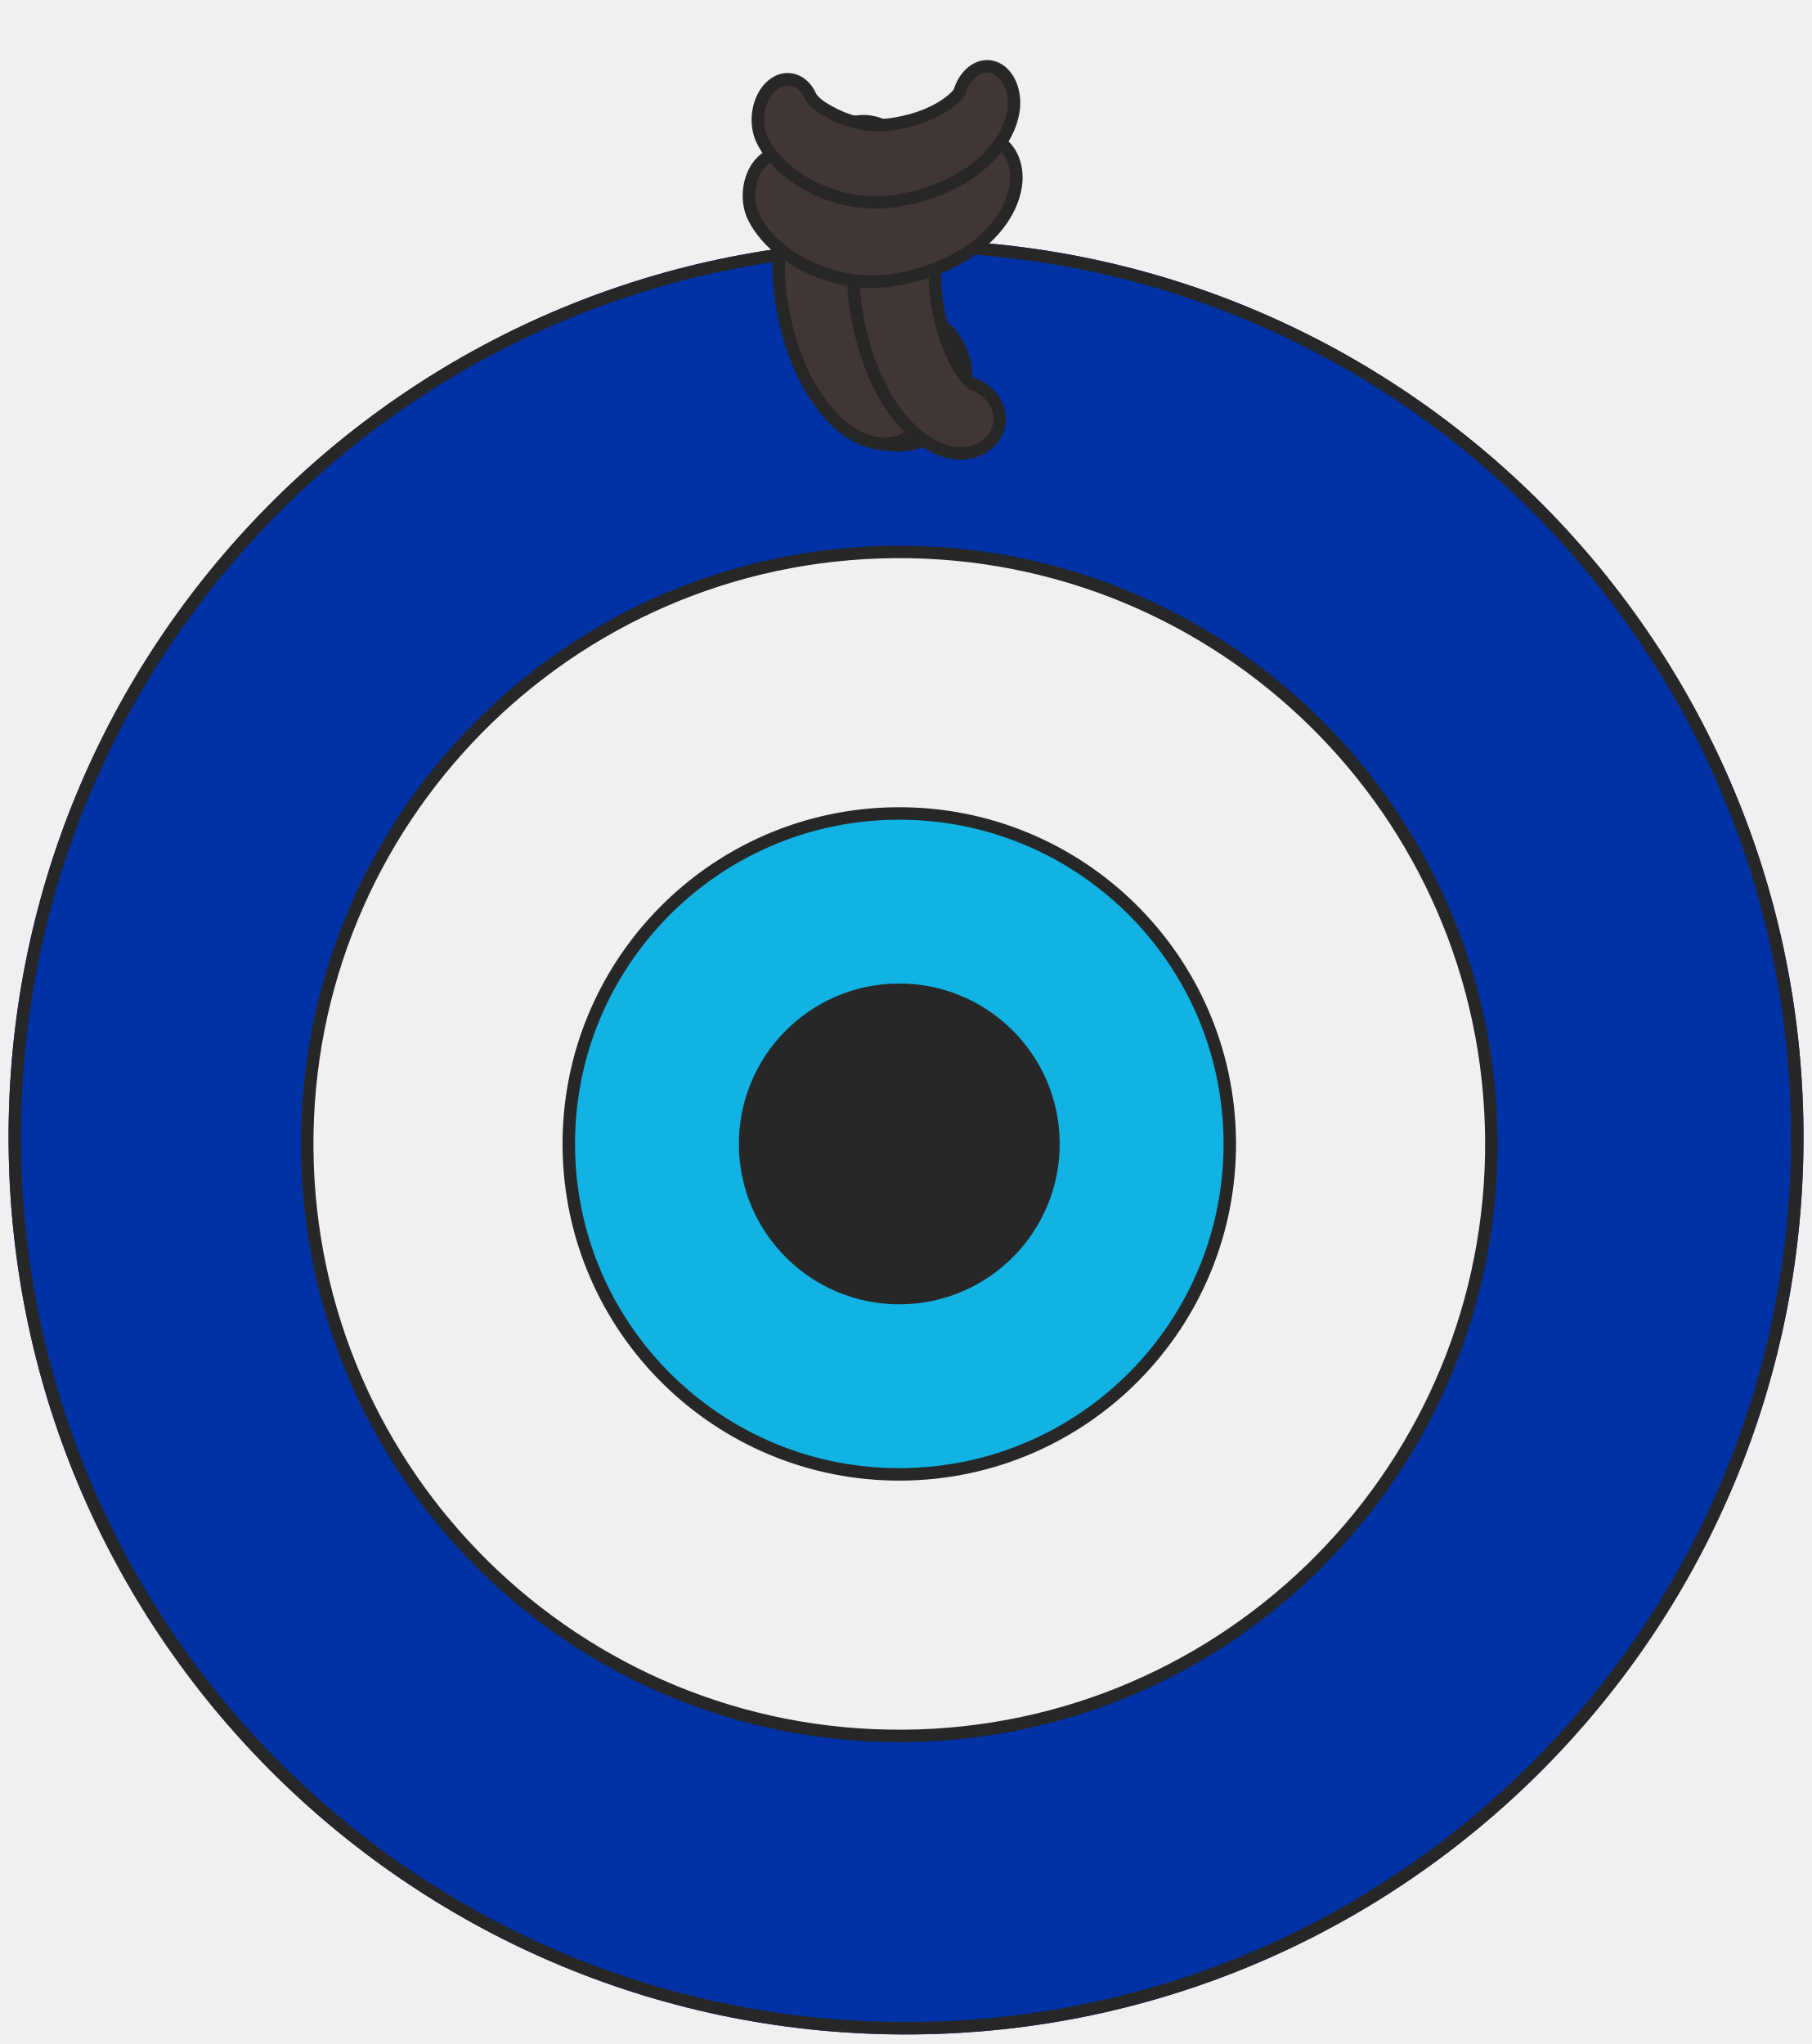
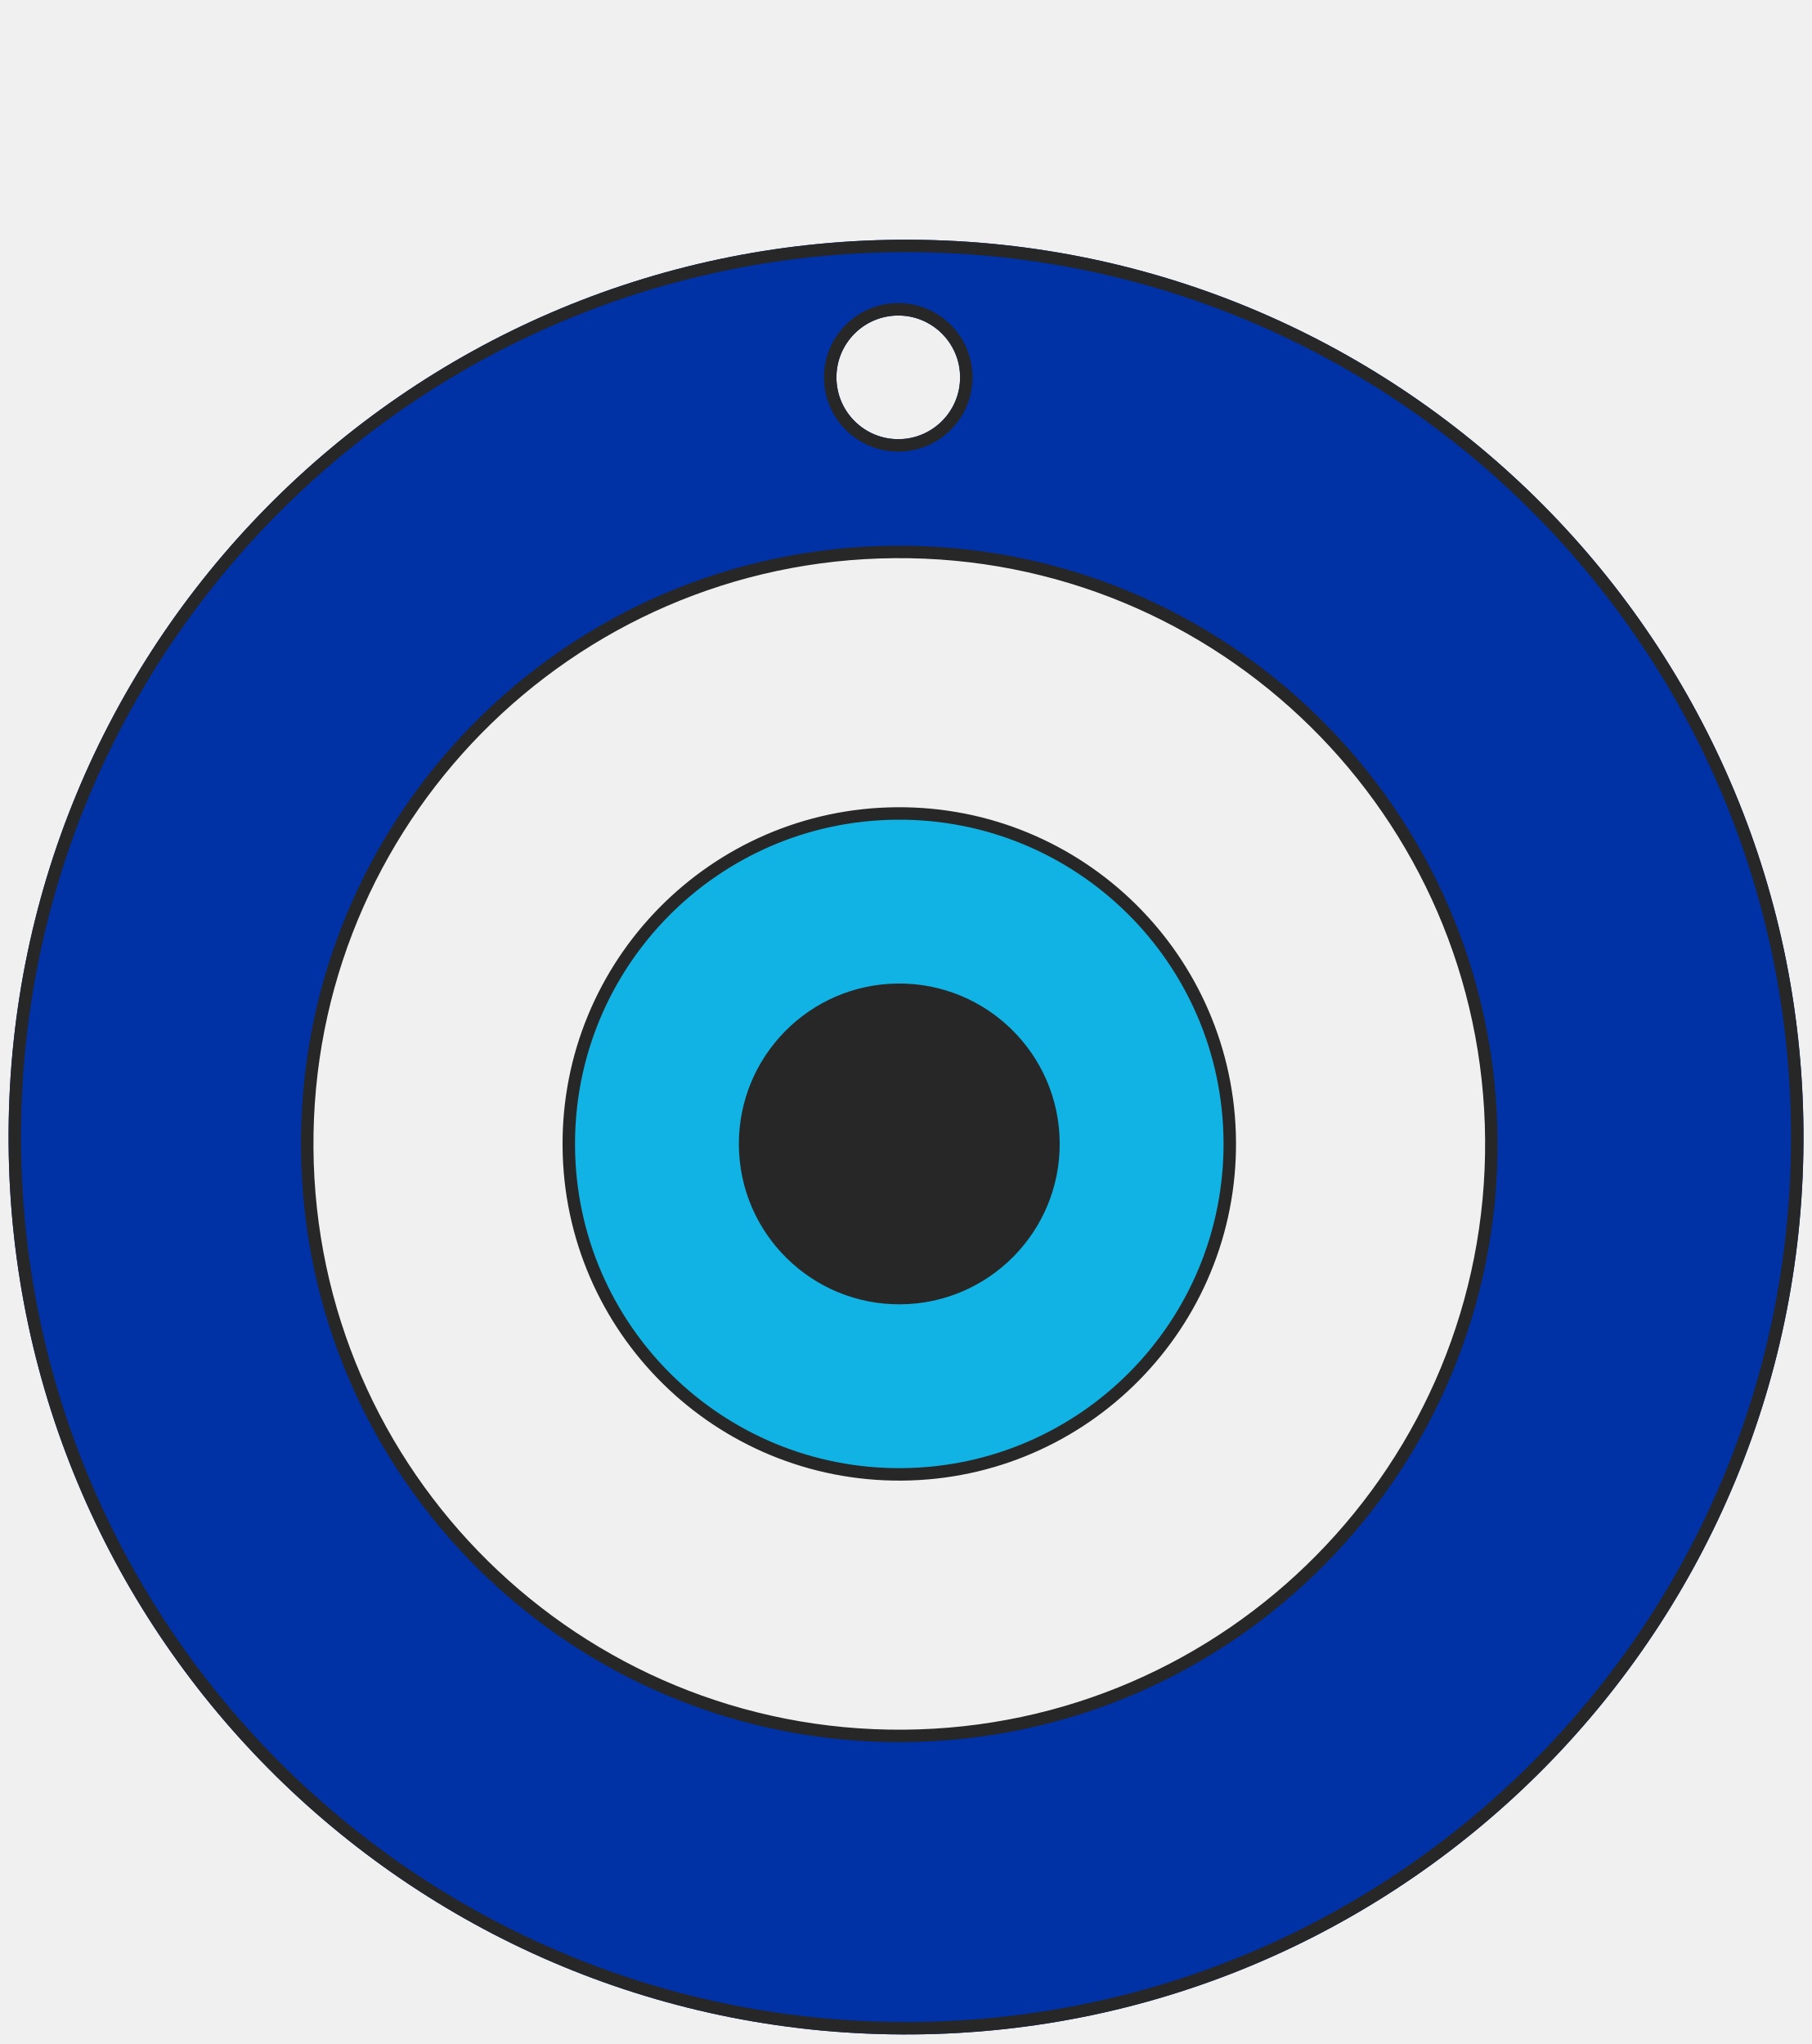
<svg xmlns="http://www.w3.org/2000/svg" width="218" height="246" viewBox="0 0 218 246" fill="none">
  <mask id="path-1-inside-1_519_267" fill="white">
    <path d="M108.21 28.853C167.855 28.399 216.575 76.384 217.029 136.029C217.482 195.674 169.498 244.394 109.853 244.848C50.209 245.301 1.489 197.317 1.035 137.672C0.581 78.027 48.565 29.307 108.21 28.853ZM108.039 37.975C103.931 38.007 100.626 41.363 100.657 45.471C100.688 49.58 104.044 52.886 108.153 52.855C112.261 52.824 115.567 49.467 115.536 45.358C115.505 41.249 112.148 37.944 108.039 37.975Z" />
  </mask>
  <path d="M108.21 28.853C167.855 28.399 216.575 76.384 217.029 136.029C217.482 195.674 169.498 244.394 109.853 244.848C50.209 245.301 1.489 197.317 1.035 137.672C0.581 78.027 48.565 29.307 108.21 28.853ZM108.039 37.975C103.931 38.007 100.626 41.363 100.657 45.471C100.688 49.58 104.044 52.886 108.153 52.855C112.261 52.824 115.567 49.467 115.536 45.358C115.505 41.249 112.148 37.944 108.039 37.975Z" fill="#0032A6" />
  <path d="M217.029 136.029L218.529 136.018L218.529 136.018L217.029 136.029ZM109.853 244.848L109.865 246.348L109.853 244.848ZM1.035 137.672L-0.465 137.684L-0.465 137.684L1.035 137.672ZM108.039 37.975L108.028 36.475L108.028 36.475L108.039 37.975ZM100.657 45.471L99.157 45.483L99.157 45.483L100.657 45.471ZM108.153 52.855L108.164 54.355L108.164 54.355L108.153 52.855ZM115.536 45.358L117.036 45.347L117.036 45.347L115.536 45.358ZM108.21 28.853L108.222 30.353C167.038 29.905 215.081 77.224 215.529 136.041L217.029 136.029L218.529 136.018C218.069 75.544 168.672 26.893 108.199 27.353L108.21 28.853ZM217.029 136.029L215.529 136.041C215.976 194.857 168.658 242.9 109.842 243.348L109.853 244.848L109.865 246.348C170.338 245.887 218.988 196.491 218.529 136.018L217.029 136.029ZM109.853 244.848L109.842 243.348C51.026 243.795 2.983 196.477 2.535 137.661L1.035 137.672L-0.465 137.684C-0.005 198.157 49.392 246.808 109.865 246.348L109.853 244.848ZM1.035 137.672L2.535 137.661C2.087 78.844 49.405 30.8 108.222 30.353L108.21 28.853L108.199 27.353C47.725 27.813 -0.925 77.21 -0.465 137.684L1.035 137.672ZM108.039 37.975L108.028 36.475C103.091 36.513 99.119 40.546 99.157 45.483L100.657 45.471L102.157 45.46C102.132 42.18 104.771 39.501 108.051 39.475L108.039 37.975ZM100.657 45.471L99.157 45.483C99.194 50.42 103.227 54.392 108.164 54.355L108.153 52.855L108.141 51.355C104.861 51.38 102.182 48.74 102.157 45.46L100.657 45.471ZM108.153 52.855L108.164 54.355C113.101 54.317 117.074 50.284 117.036 45.347L115.536 45.358L114.036 45.37C114.061 48.65 111.422 51.33 108.141 51.355L108.153 52.855ZM115.536 45.358L117.036 45.347C116.998 40.409 112.965 36.438 108.028 36.475L108.039 37.975L108.051 39.475C111.331 39.45 114.011 42.089 114.036 45.37L115.536 45.358Z" fill="#272727" mask="url(#path-1-inside-1_519_267)" />
-   <path d="M111.01 49.969C110.602 52.298 108.128 53.812 105.482 53.349C103.673 53.033 102.211 52.056 101.238 51.24C100.141 50.321 99.1 49.133 98.165 47.719C96.285 44.877 94.689 40.905 93.948 35.683C93.291 31.049 94.057 26.71 95.384 23.267C96.629 20.041 98.653 16.885 101.234 15.307C103.393 13.987 106.425 14.517 108.008 16.491C109.591 18.465 109.125 21.134 106.966 22.454C105.922 23.002 105.033 25.163 104.57 26.363C103.641 28.773 103.117 31.812 103.566 34.974C104.169 39.225 105.406 41.998 106.473 43.611C107.009 44.422 107.467 44.889 107.728 45.108C109.945 45.834 111.376 47.875 111.01 49.969Z" fill="#413636" stroke="#272727" stroke-width="1.5" stroke-linecap="round" />
-   <path d="M120.243 51.073C119.83 53.433 117.319 54.966 114.634 54.496C112.799 54.175 111.315 53.184 110.327 52.358C109.213 51.426 108.157 50.222 107.207 48.789C105.299 45.909 103.679 41.884 102.925 36.592C102.257 31.897 103.033 27.5 104.379 24.013C105.641 20.744 107.694 17.546 110.313 15.948C112.503 14.611 115.581 15.149 117.188 17.15C118.795 19.15 118.322 21.855 116.132 23.192C115.072 23.747 114.171 25.936 113.702 27.152C112.759 29.593 112.229 32.672 112.685 35.877C113.298 40.185 114.554 42.995 115.637 44.629C116.182 45.451 116.647 45.924 116.912 46.146C119.161 46.883 120.614 48.951 120.243 51.073Z" fill="#413636" stroke="#272727" stroke-width="1.5" stroke-linecap="round" />
-   <path d="M119.509 16.84C121.43 17.28 122.648 19.776 122.228 22.414C121.941 24.218 121.112 25.666 120.423 26.628C119.647 27.712 118.649 28.737 117.466 29.652C115.088 31.491 111.778 33.031 107.446 33.699C103.602 34.291 100.021 33.464 97.192 32.089C94.538 30.799 91.955 28.73 90.686 26.128C89.624 23.951 90.105 20.926 91.761 19.371C93.416 17.816 95.619 18.32 96.681 20.497C97.12 21.549 98.896 22.468 99.882 22.947C101.864 23.91 104.371 24.477 106.994 24.073C110.521 23.529 112.833 22.331 114.183 21.287C114.862 20.762 115.255 20.31 115.44 20.052C116.072 17.847 117.78 16.444 119.509 16.84Z" fill="#413636" stroke="#272727" stroke-width="1.5" stroke-linecap="round" />
-   <path d="M119.361 8.042C121.2 8.47 122.358 10.867 121.947 13.396C121.666 15.126 120.866 16.512 120.204 17.433C119.457 18.47 118.498 19.45 117.362 20.324C115.078 22.081 111.903 23.549 107.753 24.177C104.07 24.734 100.644 23.932 97.939 22.605C95.403 21.36 92.936 19.369 91.729 16.87C90.719 14.779 91.19 11.879 92.781 10.392C94.372 8.905 96.48 9.395 97.489 11.486C97.906 12.496 99.603 13.382 100.546 13.845C102.44 14.774 104.84 15.324 107.353 14.944C110.732 14.433 112.95 13.29 114.246 12.293C114.898 11.791 115.276 11.359 115.454 11.112C116.067 8.998 117.708 7.658 119.361 8.042Z" fill="#413636" stroke="#272727" stroke-width="1.5" stroke-linecap="round" />
  <circle cx="108.22" cy="137.674" r="71.25" transform="rotate(-0.435874 108.22 137.674)" fill="#F0F0F0" stroke="#272727" stroke-width="1.5" />
  <circle cx="108.219" cy="137.674" r="39.772" transform="rotate(-0.435874 108.219 137.674)" fill="#11B2E4" stroke="#272727" stroke-width="1.5" />
  <circle cx="108.22" cy="137.674" r="18.554" transform="rotate(-0.435874 108.22 137.674)" fill="#272727" stroke="#272727" stroke-width="1.5" />
</svg>
